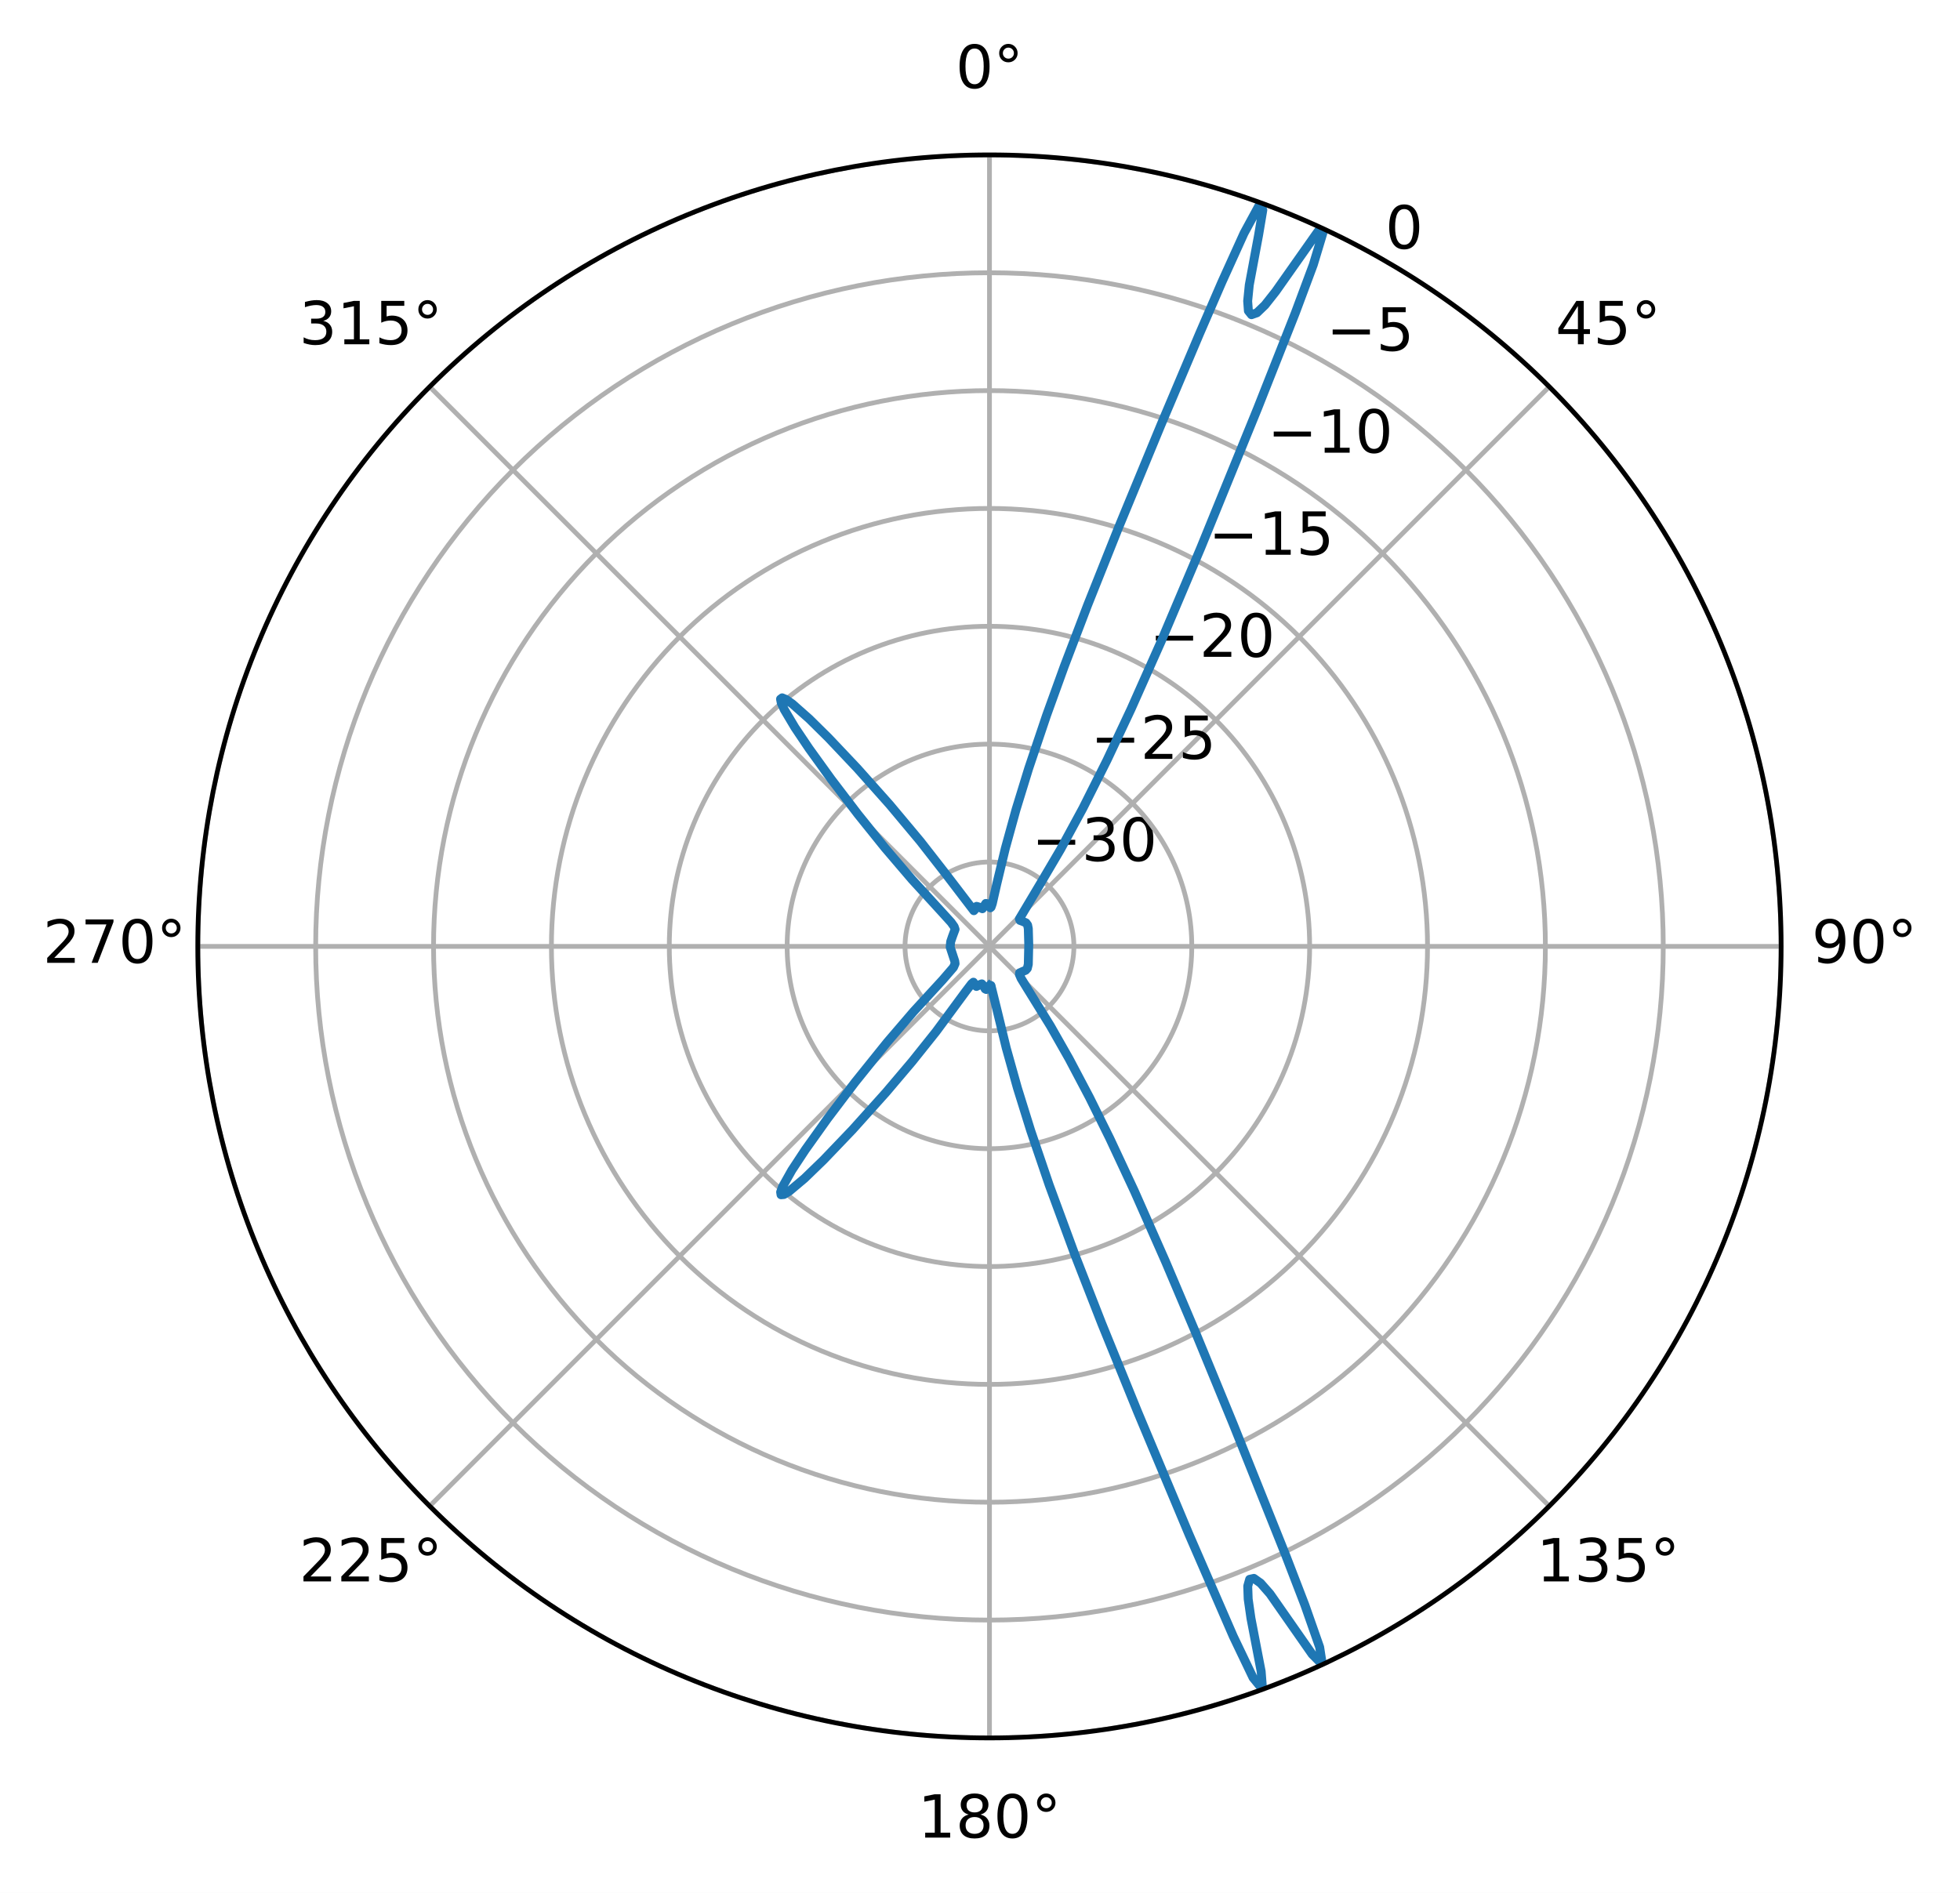
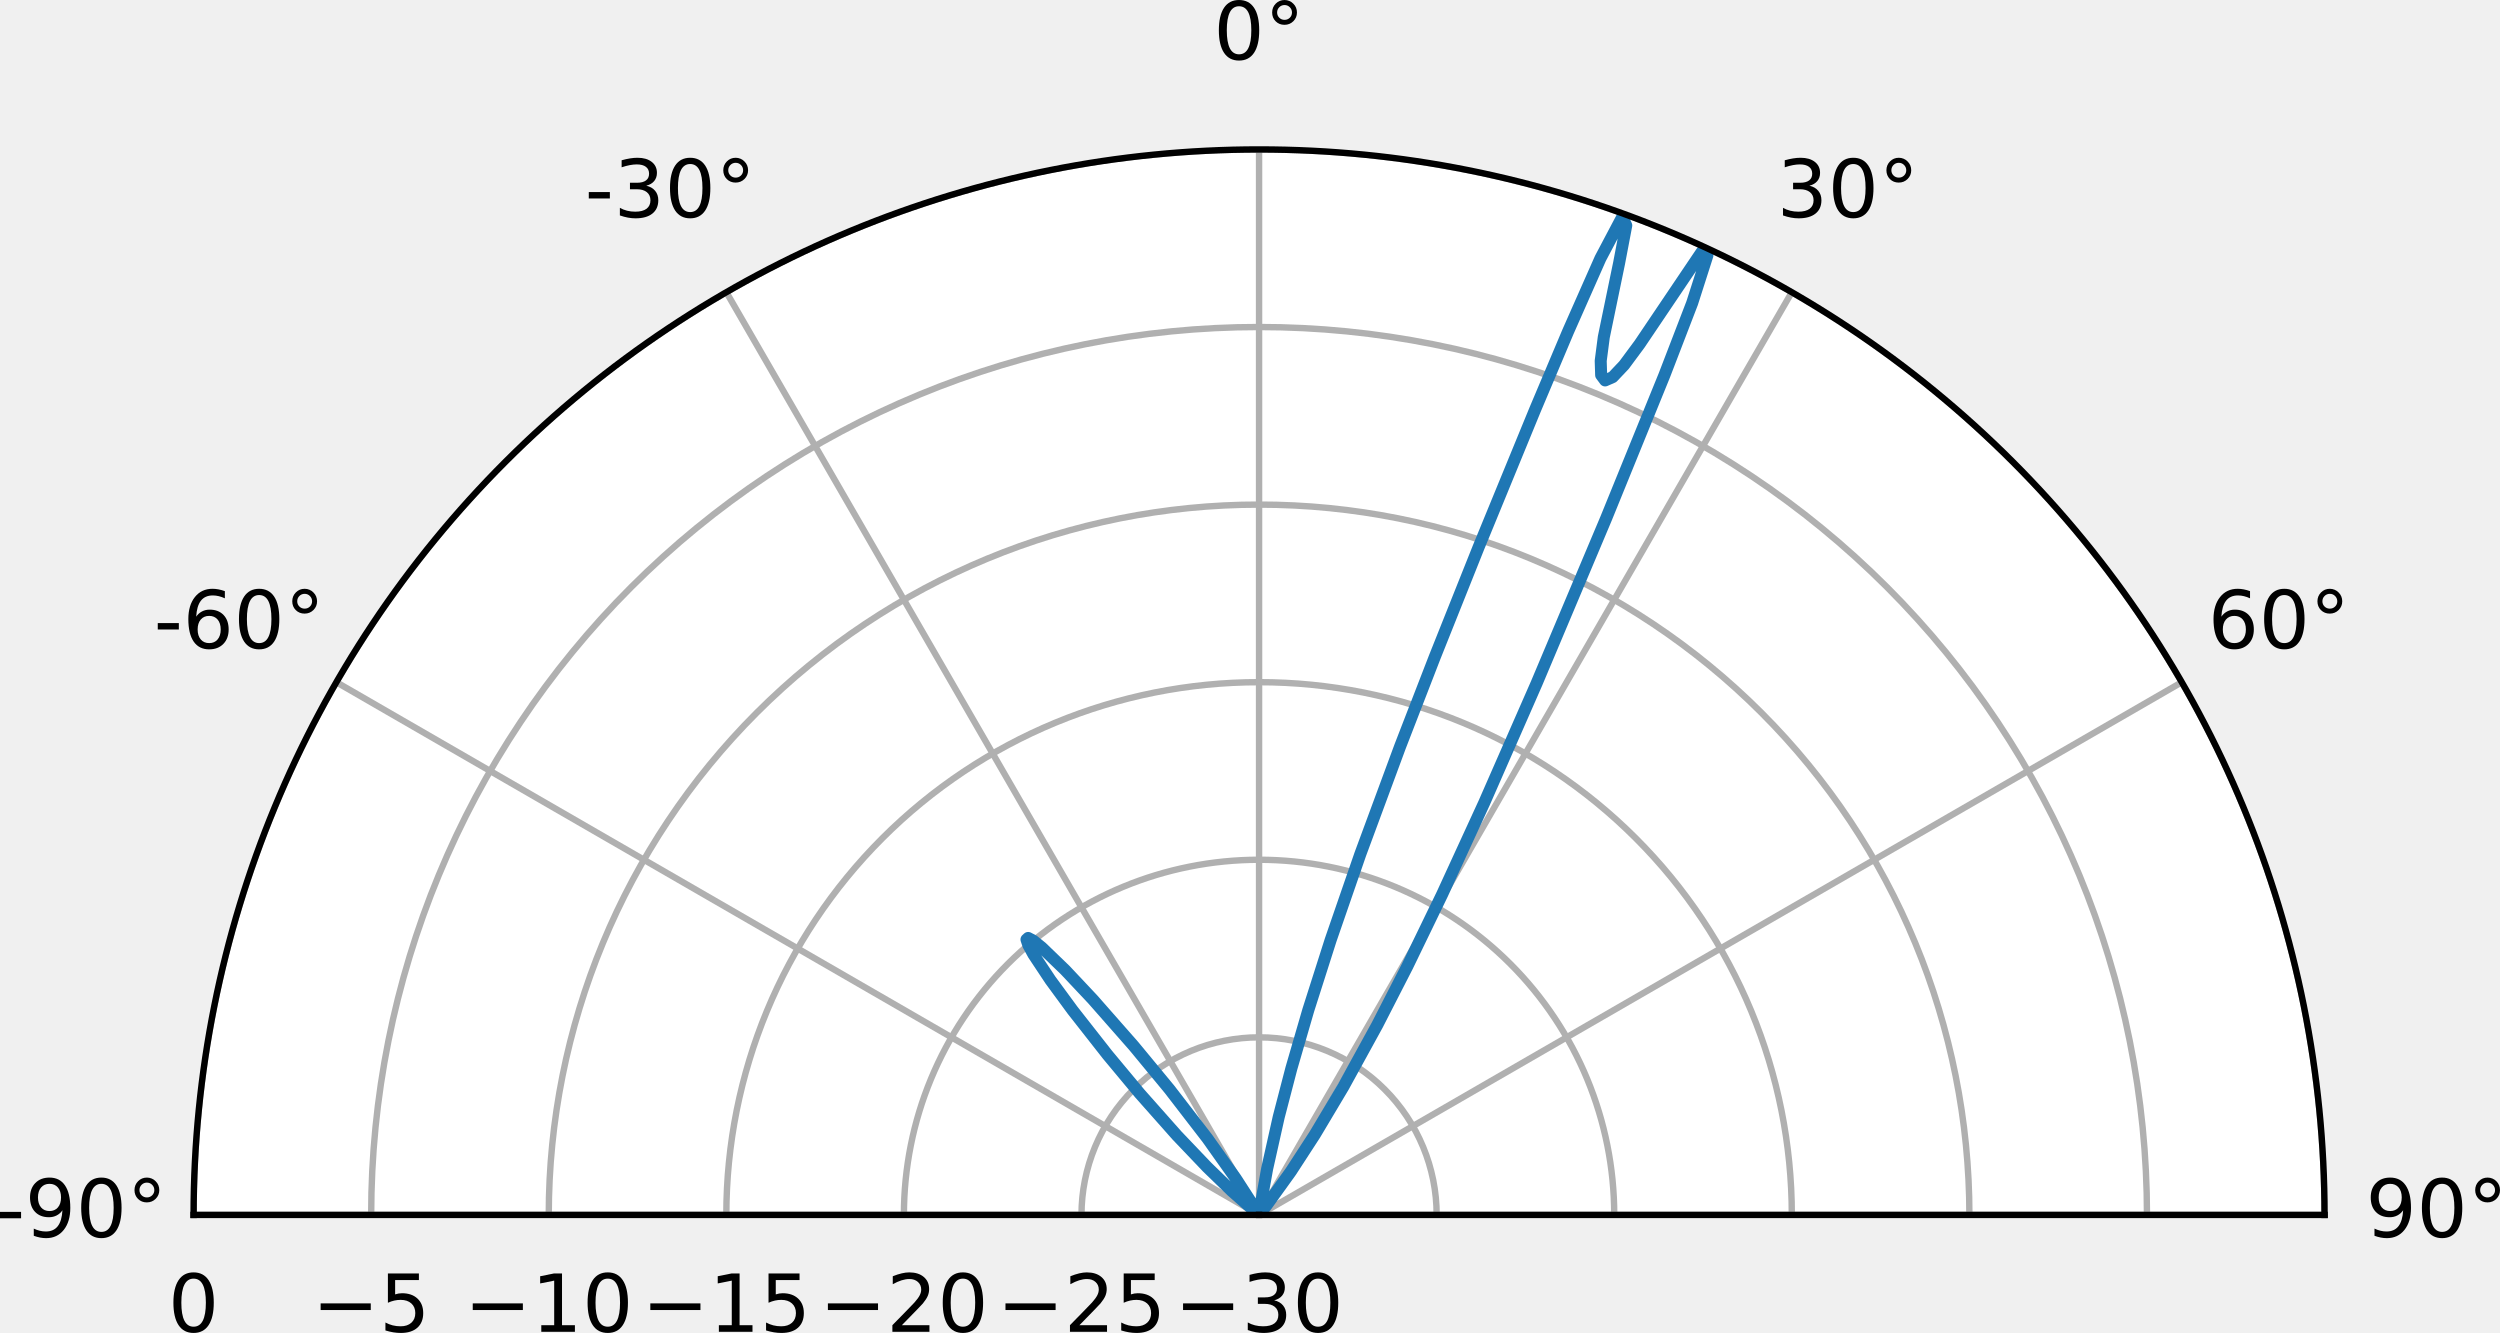
- <svg xmlns="http://www.w3.org/2000/svg" xmlns:xlink="http://www.w3.org/1999/xlink" width="329.418pt" height="318.19pt" viewBox="0 0 329.418 318.19" version="1.1">
-   <defs>
-     <style type="text/css">*{stroke-linejoin: round; stroke-linecap: butt}</style>
+ <svg xmlns="http://www.w3.org/2000/svg" xmlns:xlink="http://www.w3.org/1999/xlink" width="312.2pt" height="166.459pt" viewBox="0 0 312.2 166.459" version="1.1" id="svg237">
+   <defs id="defs6">
+     <style type="text/css" id="style4">*{stroke-linejoin: round; stroke-linecap: butt}</style>
  </defs>
-   <g id="figure_1">
-     <g id="patch_1">
-       <path d="M 0 318.19  L 329.418 318.19  L 329.418 0  L 0 0  z " style="fill: #ffffff" />
-     </g>
-     <g id="axes_1">
-       <g id="patch_2">
-         <path d="M 299.356 159.095  C 299.356 141.622 295.914 124.319 289.227 108.177  C 282.541 92.034 272.74 77.365 260.385 65.01  C 248.029 52.655 233.361 42.854 217.218 36.167  C 201.075 29.481 183.773 26.039 166.3 26.039  C 148.827 26.039 131.524 29.481 115.381 36.167  C 99.239 42.854 84.57 52.655 72.215 65.01  C 59.86 77.365 50.059 92.034 43.372 108.177  C 36.686 124.319 33.244 141.622 33.244 159.095  C 33.244 176.568 36.686 193.871 43.372 210.013  C 50.059 226.156 59.86 240.825 72.215 253.18  C 84.57 265.535 99.239 275.336 115.381 282.023  C 131.524 288.709 148.827 292.151 166.3 292.151  C 183.773 292.151 201.075 288.709 217.218 282.023  C 233.361 275.336 248.029 265.535 260.385 253.18  C 272.74 240.825 282.541 226.156 289.227 210.013  C 295.914 193.871 299.356 176.568 299.356 159.095  M 166.3 159.095  C 166.3 159.095 166.3 159.095 166.3 159.095  C 166.3 159.095 166.3 159.095 166.3 159.095  C 166.3 159.095 166.3 159.095 166.3 159.095  C 166.3 159.095 166.3 159.095 166.3 159.095  C 166.3 159.095 166.3 159.095 166.3 159.095  C 166.3 159.095 166.3 159.095 166.3 159.095  C 166.3 159.095 166.3 159.095 166.3 159.095  C 166.3 159.095 166.3 159.095 166.3 159.095  C 166.3 159.095 166.3 159.095 166.3 159.095  C 166.3 159.095 166.3 159.095 166.3 159.095  C 166.3 159.095 166.3 159.095 166.3 159.095  C 166.3 159.095 166.3 159.095 166.3 159.095  C 166.3 159.095 166.3 159.095 166.3 159.095  C 166.3 159.095 166.3 159.095 166.3 159.095  C 166.3 159.095 166.3 159.095 166.3 159.095  C 166.3 159.095 166.3 159.095 166.3 159.095  z " style="fill: #ffffff" />
-       </g>
-       <g id="matplotlib.axis_1">
-         <g id="xtick_1">
-           <g id="line2d_1">
-             <path d="M 166.3 159.095  L 166.3 26.039  " clip-path="url(#pb7cff22fe9)" style="fill: none; stroke: #b0b0b0; stroke-width: 0.8; stroke-linecap: square" />
-           </g>
-           <g id="text_1">
-             <g transform="translate(160.6185 14.79844) scale(0.1 -0.1)">
-               <defs>
-                 <path id="DejaVuSans-30" d="M 2034 4250  Q 1547 4250 1301 3770  Q 1056 3291 1056 2328  Q 1056 1369 1301 889  Q 1547 409 2034 409  Q 2525 409 2770 889  Q 3016 1369 3016 2328  Q 3016 3291 2770 3770  Q 2525 4250 2034 4250  z M 2034 4750  Q 2819 4750 3233 4129  Q 3647 3509 3647 2328  Q 3647 1150 3233 529  Q 2819 -91 2034 -91  Q 1250 -91 836 529  Q 422 1150 422 2328  Q 422 3509 836 4129  Q 1250 4750 2034 4750  z " transform="scale(0.015625)" />
-                 <path id="DejaVuSans-b0" d="M 1600 4347  Q 1350 4347 1178 4173  Q 1006 4000 1006 3750  Q 1006 3503 1178 3333  Q 1350 3163 1600 3163  Q 1850 3163 2022 3333  Q 2194 3503 2194 3750  Q 2194 3997 2020 4172  Q 1847 4347 1600 4347  z M 1600 4750  Q 1800 4750 1984 4673  Q 2169 4597 2303 4453  Q 2447 4313 2519 4134  Q 2591 3956 2591 3750  Q 2591 3338 2302 3052  Q 2013 2766 1594 2766  Q 1172 2766 890 3047  Q 609 3328 609 3750  Q 609 4169 896 4459  Q 1184 4750 1600 4750  z " transform="scale(0.015625)" />
-               </defs>
-               <use xlink:href="#DejaVuSans-30" />
-               <use xlink:href="#DejaVuSans-b0" x="63.623" />
-             </g>
-           </g>
-         </g>
-         <g id="xtick_2">
-           <g id="line2d_2">
-             <path d="M 166.3 159.095  L 260.385 65.01  " clip-path="url(#pb7cff22fe9)" style="fill: none; stroke: #b0b0b0; stroke-width: 0.8; stroke-linecap: square" />
-           </g>
-           <g id="text_2">
-             <g transform="translate(261.4215 57.87014) scale(0.1 -0.1)">
-               <defs>
-                 <path id="DejaVuSans-34" d="M 2419 4116  L 825 1625  L 2419 1625  L 2419 4116  z M 2253 4666  L 3047 4666  L 3047 1625  L 3713 1625  L 3713 1100  L 3047 1100  L 3047 0  L 2419 0  L 2419 1100  L 313 1100  L 313 1709  L 2253 4666  z " transform="scale(0.015625)" />
-                 <path id="DejaVuSans-35" d="M 691 4666  L 3169 4666  L 3169 4134  L 1269 4134  L 1269 2991  Q 1406 3038 1543 3061  Q 1681 3084 1819 3084  Q 2600 3084 3056 2656  Q 3513 2228 3513 1497  Q 3513 744 3044 326  Q 2575 -91 1722 -91  Q 1428 -91 1123 -41  Q 819 9 494 109  L 494 744  Q 775 591 1075 516  Q 1375 441 1709 441  Q 2250 441 2565 725  Q 2881 1009 2881 1497  Q 2881 1984 2565 2268  Q 2250 2553 1709 2553  Q 1456 2553 1204 2497  Q 953 2441 691 2322  L 691 4666  z " transform="scale(0.015625)" />
-               </defs>
-               <use xlink:href="#DejaVuSans-34" />
-               <use xlink:href="#DejaVuSans-35" x="63.623" />
-               <use xlink:href="#DejaVuSans-b0" x="127.246" />
-             </g>
-           </g>
-         </g>
-         <g id="xtick_3">
-           <g id="line2d_3">
-             <path d="M 166.3 159.095  L 299.356 159.095  " clip-path="url(#pb7cff22fe9)" style="fill: none; stroke: #b0b0b0; stroke-width: 0.8; stroke-linecap: square" />
-           </g>
-           <g id="text_3">
-             <g transform="translate(304.4932 161.8544) scale(0.1 -0.1)">
-               <defs>
-                 <path id="DejaVuSans-39" d="M 703 97  L 703 672  Q 941 559 1184 500  Q 1428 441 1663 441  Q 2288 441 2617 861  Q 2947 1281 2994 2138  Q 2813 1869 2534 1725  Q 2256 1581 1919 1581  Q 1219 1581 811 2004  Q 403 2428 403 3163  Q 403 3881 828 4315  Q 1253 4750 1959 4750  Q 2769 4750 3195 4129  Q 3622 3509 3622 2328  Q 3622 1225 3098 567  Q 2575 -91 1691 -91  Q 1453 -91 1209 -44  Q 966 3 703 97  z M 1959 2075  Q 2384 2075 2632 2365  Q 2881 2656 2881 3163  Q 2881 3666 2632 3958  Q 2384 4250 1959 4250  Q 1534 4250 1286 3958  Q 1038 3666 1038 3163  Q 1038 2656 1286 2365  Q 1534 2075 1959 2075  z " transform="scale(0.015625)" />
-               </defs>
-               <use xlink:href="#DejaVuSans-39" />
-               <use xlink:href="#DejaVuSans-30" x="63.623" />
-               <use xlink:href="#DejaVuSans-b0" x="127.246" />
-             </g>
-           </g>
-         </g>
-         <g id="xtick_4">
-           <g id="line2d_4">
-             <path d="M 166.3 159.095  L 260.385 253.18  " clip-path="url(#pb7cff22fe9)" style="fill: none; stroke: #b0b0b0; stroke-width: 0.8; stroke-linecap: square" />
-           </g>
-           <g id="text_4">
-             <g transform="translate(258.2403 265.8387) scale(0.1 -0.1)">
-               <defs>
-                 <path id="DejaVuSans-31" d="M 794 531  L 1825 531  L 1825 4091  L 703 3866  L 703 4441  L 1819 4666  L 2450 4666  L 2450 531  L 3481 531  L 3481 0  L 794 0  L 794 531  z " transform="scale(0.015625)" />
-                 <path id="DejaVuSans-33" d="M 2597 2516  Q 3050 2419 3304 2112  Q 3559 1806 3559 1356  Q 3559 666 3084 287  Q 2609 -91 1734 -91  Q 1441 -91 1130 -33  Q 819 25 488 141  L 488 750  Q 750 597 1062 519  Q 1375 441 1716 441  Q 2309 441 2620 675  Q 2931 909 2931 1356  Q 2931 1769 2642 2001  Q 2353 2234 1838 2234  L 1294 2234  L 1294 2753  L 1863 2753  Q 2328 2753 2575 2939  Q 2822 3125 2822 3475  Q 2822 3834 2567 4026  Q 2313 4219 1838 4219  Q 1578 4219 1281 4162  Q 984 4106 628 3988  L 628 4550  Q 988 4650 1302 4700  Q 1616 4750 1894 4750  Q 2613 4750 3031 4423  Q 3450 4097 3450 3541  Q 3450 3153 3228 2886  Q 3006 2619 2597 2516  z " transform="scale(0.015625)" />
-               </defs>
-               <use xlink:href="#DejaVuSans-31" />
-               <use xlink:href="#DejaVuSans-33" x="63.623" />
-               <use xlink:href="#DejaVuSans-35" x="127.246" />
-               <use xlink:href="#DejaVuSans-b0" x="190.869" />
-             </g>
-           </g>
-         </g>
-         <g id="xtick_5">
-           <g id="line2d_5">
-             <path d="M 166.3 159.095  L 166.3 292.151  " clip-path="url(#pb7cff22fe9)" style="fill: none; stroke: #b0b0b0; stroke-width: 0.8; stroke-linecap: square" />
-           </g>
-           <g id="text_5">
-             <g transform="translate(154.256 308.9104) scale(0.1 -0.1)">
-               <defs>
-                 <path id="DejaVuSans-38" d="M 2034 2216  Q 1584 2216 1326 1975  Q 1069 1734 1069 1313  Q 1069 891 1326 650  Q 1584 409 2034 409  Q 2484 409 2743 651  Q 3003 894 3003 1313  Q 3003 1734 2745 1975  Q 2488 2216 2034 2216  z M 1403 2484  Q 997 2584 770 2862  Q 544 3141 544 3541  Q 544 4100 942 4425  Q 1341 4750 2034 4750  Q 2731 4750 3128 4425  Q 3525 4100 3525 3541  Q 3525 3141 3298 2862  Q 3072 2584 2669 2484  Q 3125 2378 3379 2068  Q 3634 1759 3634 1313  Q 3634 634 3220 271  Q 2806 -91 2034 -91  Q 1263 -91 848 271  Q 434 634 434 1313  Q 434 1759 690 2068  Q 947 2378 1403 2484  z M 1172 3481  Q 1172 3119 1398 2916  Q 1625 2713 2034 2713  Q 2441 2713 2670 2916  Q 2900 3119 2900 3481  Q 2900 3844 2670 4047  Q 2441 4250 2034 4250  Q 1625 4250 1398 4047  Q 1172 3844 1172 3481  z " transform="scale(0.015625)" />
-               </defs>
-               <use xlink:href="#DejaVuSans-31" />
-               <use xlink:href="#DejaVuSans-38" x="63.623" />
-               <use xlink:href="#DejaVuSans-30" x="127.246" />
-               <use xlink:href="#DejaVuSans-b0" x="190.869" />
-             </g>
-           </g>
-         </g>
-         <g id="xtick_6">
-           <g id="line2d_6">
-             <path d="M 166.3 159.095  L 72.215 253.18  " clip-path="url(#pb7cff22fe9)" style="fill: none; stroke: #b0b0b0; stroke-width: 0.8; stroke-linecap: square" />
-           </g>
-           <g id="text_6">
-             <g transform="translate(50.2717 265.8387) scale(0.1 -0.1)">
-               <defs>
-                 <path id="DejaVuSans-32" d="M 1228 531  L 3431 531  L 3431 0  L 469 0  L 469 531  Q 828 903 1448 1529  Q 2069 2156 2228 2338  Q 2531 2678 2651 2914  Q 2772 3150 2772 3378  Q 2772 3750 2511 3984  Q 2250 4219 1831 4219  Q 1534 4219 1204 4116  Q 875 4013 500 3803  L 500 4441  Q 881 4594 1212 4672  Q 1544 4750 1819 4750  Q 2544 4750 2975 4387  Q 3406 4025 3406 3419  Q 3406 3131 3298 2873  Q 3191 2616 2906 2266  Q 2828 2175 2409 1742  Q 1991 1309 1228 531  z " transform="scale(0.015625)" />
-               </defs>
-               <use xlink:href="#DejaVuSans-32" />
-               <use xlink:href="#DejaVuSans-32" x="63.623" />
-               <use xlink:href="#DejaVuSans-35" x="127.246" />
-               <use xlink:href="#DejaVuSans-b0" x="190.869" />
-             </g>
-           </g>
-         </g>
-         <g id="xtick_7">
-           <g id="line2d_7">
-             <path d="M 166.3 159.095  L 33.244 159.095  " clip-path="url(#pb7cff22fe9)" style="fill: none; stroke: #b0b0b0; stroke-width: 0.8; stroke-linecap: square" />
-           </g>
-           <g id="text_7">
-             <g transform="translate(7.2 161.8544) scale(0.1 -0.1)">
-               <defs>
-                 <path id="DejaVuSans-37" d="M 525 4666  L 3525 4666  L 3525 4397  L 1831 0  L 1172 0  L 2766 4134  L 525 4134  L 525 4666  z " transform="scale(0.015625)" />
-               </defs>
-               <use xlink:href="#DejaVuSans-32" />
-               <use xlink:href="#DejaVuSans-37" x="63.623" />
-               <use xlink:href="#DejaVuSans-30" x="127.246" />
-               <use xlink:href="#DejaVuSans-b0" x="190.869" />
-             </g>
-           </g>
-         </g>
-         <g id="xtick_8">
-           <g id="line2d_8">
-             <path d="M 166.3 159.095  L 72.215 65.01  " clip-path="url(#pb7cff22fe9)" style="fill: none; stroke: #b0b0b0; stroke-width: 0.8; stroke-linecap: square" />
-           </g>
-           <g id="text_8">
-             <g transform="translate(50.2717 57.87014) scale(0.1 -0.1)">
-               <use xlink:href="#DejaVuSans-33" />
-               <use xlink:href="#DejaVuSans-31" x="63.623" />
-               <use xlink:href="#DejaVuSans-35" x="127.246" />
-               <use xlink:href="#DejaVuSans-b0" x="190.869" />
-             </g>
-           </g>
-         </g>
-       </g>
-       <g id="matplotlib.axis_2">
-         <g id="ytick_1">
-           <g id="line2d_9">
-             <path d="M 166.3 144.902  C 168.164 144.902 170.009 145.269 171.731 145.982  C 173.453 146.695 175.018 147.741 176.336 149.059  C 177.654 150.377 178.699 151.942 179.413 153.664  C 180.126 155.386 180.493 157.231 180.493 159.095  C 180.493 160.959 180.126 162.805 179.413 164.527  C 178.699 166.249 177.654 167.813 176.336 169.131  C 175.018 170.449 173.453 171.495 171.731 172.208  C 170.009 172.921 168.164 173.288 166.3 173.288  C 164.436 173.288 162.59 172.921 160.868 172.208  C 159.146 171.495 157.582 170.449 156.264 169.131  C 154.946 167.813 153.9 166.249 153.187 164.527  C 152.474 162.805 152.106 160.959 152.106 159.095  C 152.106 157.231 152.474 155.386 153.187 153.664  C 153.9 151.942 154.946 150.377 156.264 149.059  C 157.582 147.741 159.146 146.695 160.868 145.982  C 162.59 145.269 164.436 144.902 166.3 144.902  " clip-path="url(#pb7cff22fe9)" style="fill: none; stroke: #b0b0b0; stroke-width: 0.8; stroke-linecap: square" />
-           </g>
-           <g id="text_9">
-             <g transform="translate(173.3964 144.7236) scale(0.1 -0.1)">
-               <defs>
-                 <path id="DejaVuSans-2212" d="M 678 2272  L 4684 2272  L 4684 1741  L 678 1741  L 678 2272  z " transform="scale(0.015625)" />
-               </defs>
-               <use xlink:href="#DejaVuSans-2212" />
-               <use xlink:href="#DejaVuSans-33" x="83.789" />
-               <use xlink:href="#DejaVuSans-30" x="147.412" />
-             </g>
-           </g>
-         </g>
-         <g id="ytick_2">
-           <g id="line2d_10">
-             <path d="M 166.3 125.091  C 170.765 125.091 175.187 125.971 179.312 127.68  C 183.438 129.389 187.187 131.893 190.344 135.051  C 193.501 138.208 196.006 141.957 197.715 146.082  C 199.424 150.208 200.303 154.63 200.303 159.095  C 200.303 163.56 199.424 167.982 197.715 172.108  C 196.006 176.233 193.501 179.982 190.344 183.139  C 187.187 186.297 183.438 188.802 179.312 190.51  C 175.187 192.219 170.765 193.099 166.3 193.099  C 161.834 193.099 157.413 192.219 153.287 190.51  C 149.162 188.802 145.413 186.297 142.255 183.139  C 139.098 179.982 136.593 176.233 134.884 172.108  C 133.176 167.982 132.296 163.56 132.296 159.095  C 132.296 154.63 133.176 150.208 134.884 146.082  C 136.593 141.957 139.098 138.208 142.255 135.051  C 145.413 131.893 149.162 129.389 153.287 127.68  C 157.413 125.971 161.834 125.091 166.3 125.091  " clip-path="url(#pb7cff22fe9)" style="fill: none; stroke: #b0b0b0; stroke-width: 0.8; stroke-linecap: square" />
-           </g>
-           <g id="text_10">
-             <g transform="translate(183.3016 127.5673) scale(0.1 -0.1)">
-               <use xlink:href="#DejaVuSans-2212" />
-               <use xlink:href="#DejaVuSans-32" x="83.789" />
-               <use xlink:href="#DejaVuSans-35" x="147.412" />
-             </g>
-           </g>
-         </g>
-         <g id="ytick_3">
-           <g id="line2d_11">
-             <path d="M 166.3 105.281  C 173.367 105.281 180.365 106.673 186.894 109.377  C 193.422 112.082 199.355 116.046 204.352 121.043  C 209.349 126.04 213.313 131.972 216.018 138.501  C 218.722 145.03 220.114 152.028 220.114 159.095  C 220.114 166.162 218.722 173.16 216.018 179.689  C 213.313 186.218 209.349 192.15 204.352 197.147  C 199.355 202.144 193.422 206.109 186.894 208.813  C 180.365 211.517 173.367 212.909 166.3 212.909  C 159.233 212.909 152.235 211.517 145.706 208.813  C 139.177 206.109 133.244 202.144 128.247 197.147  C 123.25 192.15 119.286 186.218 116.582 179.689  C 113.878 173.16 112.486 166.162 112.486 159.095  C 112.486 152.028 113.878 145.03 116.582 138.501  C 119.286 131.972 123.25 126.04 128.247 121.043  C 133.244 116.046 139.177 112.082 145.706 109.377  C 152.235 106.673 159.233 105.281 166.3 105.281  " clip-path="url(#pb7cff22fe9)" style="fill: none; stroke: #b0b0b0; stroke-width: 0.8; stroke-linecap: square" />
-           </g>
-           <g id="text_11">
-             <g transform="translate(193.2068 110.4109) scale(0.1 -0.1)">
-               <use xlink:href="#DejaVuSans-2212" />
-               <use xlink:href="#DejaVuSans-32" x="83.789" />
-               <use xlink:href="#DejaVuSans-30" x="147.412" />
-             </g>
-           </g>
-         </g>
-         <g id="ytick_4">
-           <g id="line2d_12">
-             <path d="M 166.3 85.47  C 175.968 85.47 185.542 87.375 194.475 91.075  C 203.407 94.775 211.524 100.198 218.36 107.035  C 225.197 113.871 230.62 121.988 234.32 130.92  C 238.02 139.852 239.924 149.427 239.924 159.095  C 239.924 168.763 238.02 178.338 234.32 187.27  C 230.62 196.202 225.197 204.319 218.36 211.156  C 211.524 217.992 203.407 223.415 194.475 227.115  C 185.542 230.815 175.968 232.72 166.3 232.72  C 156.631 232.72 147.057 230.815 138.125 227.115  C 129.192 223.415 121.076 217.992 114.239 211.156  C 107.403 204.319 101.979 196.202 98.279 187.27  C 94.58 178.338 92.675 168.763 92.675 159.095  C 92.675 149.427 94.58 139.852 98.279 130.92  C 101.979 121.988 107.403 113.871 114.239 107.035  C 121.076 100.198 129.192 94.775 138.125 91.075  C 147.057 87.375 156.631 85.47 166.3 85.47  " clip-path="url(#pb7cff22fe9)" style="fill: none; stroke: #b0b0b0; stroke-width: 0.8; stroke-linecap: square" />
-           </g>
-           <g id="text_12">
-             <g transform="translate(203.1121 93.25458) scale(0.1 -0.1)">
-               <use xlink:href="#DejaVuSans-2212" />
-               <use xlink:href="#DejaVuSans-31" x="83.789" />
-               <use xlink:href="#DejaVuSans-35" x="147.412" />
-             </g>
-           </g>
-         </g>
-         <g id="ytick_5">
-           <g id="line2d_13">
-             <path d="M 166.3 65.66  C 178.57 65.66 190.72 68.077 202.056 72.772  C 213.392 77.468 223.692 84.35 232.368 93.026  C 241.044 101.703 247.927 112.003 252.623 123.339  C 257.318 134.675 259.735 146.825 259.735 159.095  C 259.735 171.365 257.318 183.515 252.623 194.851  C 247.927 206.187 241.044 216.488 232.368 225.164  C 223.692 233.84 213.392 240.722 202.056 245.418  C 190.72 250.113 178.57 252.53 166.3 252.53  C 154.03 252.53 141.879 250.113 130.544 245.418  C 119.208 240.722 108.907 233.84 100.231 225.164  C 91.555 216.488 84.672 206.187 79.977 194.851  C 75.282 183.515 72.865 171.365 72.865 159.095  C 72.865 146.825 75.282 134.675 79.977 123.339  C 84.672 112.003 91.555 101.703 100.231 93.026  C 108.907 84.35 119.208 77.468 130.544 72.772  C 141.879 68.077 154.03 65.66 166.3 65.66  " clip-path="url(#pb7cff22fe9)" style="fill: none; stroke: #b0b0b0; stroke-width: 0.8; stroke-linecap: square" />
-           </g>
-           <g id="text_13">
-             <g transform="translate(213.0173 76.09822) scale(0.1 -0.1)">
-               <use xlink:href="#DejaVuSans-2212" />
-               <use xlink:href="#DejaVuSans-31" x="83.789" />
-               <use xlink:href="#DejaVuSans-30" x="147.412" />
-             </g>
-           </g>
-         </g>
-         <g id="ytick_6">
-           <g id="line2d_14">
-             <path d="M 166.3 45.85  C 181.171 45.85 195.898 48.779 209.637 54.47  C 223.376 60.161 235.861 68.503 246.376 79.018  C 256.892 89.534 265.234 102.019 270.925 115.758  C 276.616 129.497 279.545 144.224 279.545 159.095  C 279.545 173.966 276.616 188.693 270.925 202.432  C 265.234 216.172 256.892 228.656 246.376 239.172  C 235.861 249.687 223.376 258.029 209.637 263.72  C 195.898 269.411 181.171 272.341 166.3 272.341  C 151.428 272.341 136.702 269.411 122.963 263.72  C 109.223 258.029 96.739 249.687 86.223 239.172  C 75.707 228.656 67.365 216.172 61.675 202.432  C 55.984 188.693 53.054 173.966 53.054 159.095  C 53.054 144.224 55.984 129.497 61.675 115.758  C 67.365 102.019 75.707 89.534 86.223 79.018  C 96.739 68.503 109.223 60.161 122.963 54.47  C 136.702 48.779 151.428 45.85 166.3 45.85  " clip-path="url(#pb7cff22fe9)" style="fill: none; stroke: #b0b0b0; stroke-width: 0.8; stroke-linecap: square" />
-           </g>
-           <g id="text_14">
-             <g transform="translate(222.9225 58.94186) scale(0.1 -0.1)">
-               <use xlink:href="#DejaVuSans-2212" />
-               <use xlink:href="#DejaVuSans-35" x="83.789" />
-             </g>
-           </g>
-         </g>
-         <g id="ytick_7">
-           <g id="line2d_15">
-             <path d="M 166.3 26.039  C 183.773 26.039 201.075 29.481 217.218 36.167  C 233.361 42.854 248.029 52.655 260.385 65.01  C 272.74 77.365 282.541 92.034 289.227 108.177  C 295.914 124.319 299.356 141.622 299.356 159.095  C 299.356 176.568 295.914 193.871 289.227 210.013  C 282.541 226.156 272.74 240.825 260.385 253.18  C 248.029 265.535 233.361 275.336 217.218 282.023  C 201.075 288.709 183.773 292.151 166.3 292.151  C 148.827 292.151 131.524 288.709 115.381 282.023  C 99.239 275.336 84.57 265.535 72.215 253.18  C 59.86 240.825 50.059 226.156 43.372 210.013  C 36.686 193.871 33.244 176.568 33.244 159.095  C 33.244 141.622 36.686 124.319 43.372 108.177  C 50.059 92.034 59.86 77.365 72.215 65.01  C 84.57 52.655 99.239 42.854 115.381 36.167  C 131.524 29.481 148.827 26.039 166.3 26.039  " clip-path="url(#pb7cff22fe9)" style="fill: none; stroke: #b0b0b0; stroke-width: 0.8; stroke-linecap: square" />
-           </g>
-           <g id="text_15">
-             <g transform="translate(232.8278 41.7855) scale(0.1 -0.1)">
-               <use xlink:href="#DejaVuSans-30" />
-             </g>
-           </g>
-         </g>
-       </g>
-       <g id="line2d_16">
-         <path d="M 166.3 165.698  L 165.753 166.332  L 165.578 166.24  L 165.293 165.712  L 165.015 165.39  L 164.789 165.469  L 164.112 165.822  L 163.941 165.64  L 163.603 165.111  L 163.294 165.373  L 162.34 166.623  L 157.324 173.42  L 153.311 178.443  L 148.922 183.625  L 143.302 189.885  L 138.424 194.983  L 135.218 198.088  L 132.617 200.278  L 131.752 200.797  L 131.272 200.84  L 131.202 200.393  L 131.522 199.498  L 133.081 196.72  L 135.352 193.271  L 139.096 188.021  L 143.689 181.956  L 149.117 175.205  L 153.56 170.026  L 158.429 164.727  L 160.252 162.612  L 160.519 161.987  L 160.465 161.569  L 159.696 159.209  L 159.779 158.302  L 160.085 157.404  L 160.521 156.227  L 160.366 155.768  L 159.848 155.038  L 158.093 153.105  L 153.298 147.868  L 148.728 142.517  L 144.208 136.899  L 139.707 130.997  L 135.969 125.812  L 133.605 122.298  L 131.811 119.282  L 131.316 118.193  L 131.186 117.514  L 131.461 117.31  L 132.14 117.596  L 133.174 118.332  L 135.988 120.821  L 139.254 124.048  L 144.071 129.139  L 149.536 135.274  L 154.671 141.414  L 158.831 146.748  L 163.675 153.089  L 163.799 152.955  L 164.133 152.362  L 164.383 152.426  L 165.11 152.758  L 165.309 152.444  L 165.685 151.871  L 165.869 151.901  L 166.149 152.255  L 166.443 152.601  L 166.57 152.489  L 166.776 151.899  L 167.528 148.59  L 168.967 142.609  L 170.771 136.073  L 172.904 129.138  L 175.888 120.276  L 178.884 111.982  L 182.777 101.768  L 187.951 88.793  L 195.115 71.444  L 201.582 56.156  L 205.361 47.425  L 209.084 39.207  L 211.671 34.439  L 212.241 35.3  L 211.53 39.529  L 209.966 47.908  L 209.695 50.609  L 209.818 52.255  L 210.336 52.901  L 211.257 52.578  L 212.605 51.282  L 214.411 48.992  L 221.588 38.804  L 222.335 39.174  L 220.727 44.498  L 217.715 52.576  L 211.355 68.676  L 201.803 92.12  L 195.16 107.812  L 190.104 119.181  L 186.058 127.783  L 182.006 135.857  L 178.262 142.76  L 175.116 148.106  L 171.324 154.473  L 171.43 154.721  L 171.858 154.875  L 172.435 155.128  L 172.708 155.502  L 172.829 156.107  L 172.904 158.794  L 172.827 162.108  L 172.659 162.793  L 172.376 163.105  L 171.885 163.308  L 171.359 163.547  L 171.338 163.819  L 171.618 164.473  L 172.725 166.281  L 176.541 172.452  L 179.692 177.999  L 183.122 184.497  L 186.519 191.363  L 190.673 200.257  L 195.886 212.058  L 200.852 223.783  L 207.297 239.463  L 216.065 261.375  L 219.31 269.807  L 221.796 276.896  L 222.247 279.817  L 220.532 278.071  L 213.449 267.929  L 211.875 266.137  L 210.744 265.329  L 210.027 265.49  L 209.707 266.63  L 209.782 268.797  L 210.247 272.04  L 211.964 280.968  L 212.196 283.972  L 210.605 282.024  L 207.28 275.08  L 199.814 257.89  L 191.219 237.376  L 185.17 222.489  L 180.699 211.034  L 176.336 199.186  L 173.225 190.044  L 171 182.894  L 169.112 176.141  L 167.6 169.921  L 166.548 165.665  L 166.382 165.611  L 166.3 165.698  L 166.3 165.698  " clip-path="url(#pb7cff22fe9)" style="fill: none; stroke: #1f77b4; stroke-width: 1.5; stroke-linecap: square" />
-       </g>
-       <g id="patch_3">
-         <path d="M 166.3 26.039  C 148.827 26.039 131.524 29.481 115.381 36.167  C 99.239 42.854 84.57 52.655 72.215 65.01  C 59.86 77.365 50.059 92.034 43.372 108.177  C 36.686 124.319 33.244 141.622 33.244 159.095  C 33.244 176.568 36.686 193.871 43.372 210.013  C 50.059 226.156 59.86 240.825 72.215 253.18  C 84.57 265.535 99.239 275.336 115.381 282.023  C 131.524 288.709 148.827 292.151 166.3 292.151  C 183.773 292.151 201.075 288.709 217.218 282.023  C 233.361 275.336 248.029 265.535 260.385 253.18  C 272.74 240.825 282.541 226.156 289.227 210.013  C 295.914 193.871 299.356 176.568 299.356 159.095  C 299.356 141.622 295.914 124.319 289.227 108.177  C 282.541 92.034 272.74 77.365 260.385 65.01  C 248.029 52.655 233.361 42.854 217.218 36.167  C 201.075 29.481 183.773 26.039 166.3 26.039  " style="fill: none; stroke: #000000; stroke-width: 0.8; stroke-linejoin: miter; stroke-linecap: square" />
-       </g>
+   <g id="axes_1" transform="translate(-7.689063,-55.0655)">
+     <g id="patch_2">
+       <path d="m 297.978,206.784 c 0,-35.275 -14.028,-69.142 -38.971,-94.085 -24.943,-24.943 -58.81,-38.971 -94.085,-38.971 -35.275,0 -69.142,14.028 -94.085,38.971 -24.943,24.943 -38.971,58.81 -38.971,94.085 H 164.922 c 0,0 0,0 0,0 0,0 0,0 0,0 0,0 0,0 0,0 0,0 0,0 0,0 z" style="fill:#ffffff" id="path11" />
+     </g>
+     <g id="matplotlib.axis_1">
+       <g id="xtick_1">
+         <g id="line2d_1">
+           <path d="M 164.922,206.784 H 31.866" clip-path="url(#p4f663099d0)" style="fill:none;stroke:#b0b0b0;stroke-width:0.8;stroke-linecap:square" id="path14" />
+         </g>
+         <g id="text_1">
+           <g transform="matrix(0.1,0,0,-0.1,7.2,209.5434)" id="g31">
+             <defs id="defs21">
+               <path id="DejaVuSans-2d" d="M 313,2009 H 1997 V 1497 H 313 Z" transform="scale(0.015625)" />
+               <path id="DejaVuSans-39" d="m 703,97 v 575 q 238,-113 481,-172 244,-59 479,-59 625,0 954,420 330,420 377,1277 -181,-269 -460,-413 -278,-144 -615,-144 -700,0 -1108,423 -408,424 -408,1159 0,718 425,1152 425,435 1131,435 810,0 1236,-621 427,-620 427,-1801 Q 3622,1225 3098,567 2575,-91 1691,-91 1453,-91 1209,-44 966,3 703,97 Z m 1256,1978 q 425,0 673,290 249,291 249,798 0,503 -249,795 -248,292 -673,292 -425,0 -673,-292 -248,-292 -248,-795 0,-507 248,-798 248,-290 673,-290 z" transform="scale(0.015625)" />
+               <path id="DejaVuSans-30" d="m 2034,4250 q -487,0 -733,-480 -245,-479 -245,-1442 0,-959 245,-1439 246,-480 733,-480 491,0 736,480 246,480 246,1439 0,963 -246,1442 -245,480 -736,480 z m 0,500 q 785,0 1199,-621 414,-620 414,-1801 0,-1178 -414,-1799 -414,-620 -1199,-620 -784,0 -1198,620 -414,621 -414,1799 0,1181 414,1801 414,621 1198,621 z" transform="scale(0.015625)" />
+               <path id="DejaVuSans-b0" d="m 1600,4347 q -250,0 -422,-174 -172,-173 -172,-423 0,-247 172,-417 172,-170 422,-170 250,0 422,170 172,170 172,417 0,247 -174,422 -173,175 -420,175 z m 0,403 q 200,0 384,-77 185,-76 319,-220 144,-140 216,-319 72,-178 72,-384 0,-412 -289,-698 -289,-286 -708,-286 -422,0 -704,281 -281,281 -281,703 0,419 287,709 288,291 704,291 z" transform="scale(0.015625)" />
+             </defs>
+             <use xlink:href="#DejaVuSans-2d" id="use23" />
+             <use xlink:href="#DejaVuSans-39" x="36.084" id="use25" />
+             <use xlink:href="#DejaVuSans-30" x="99.707" id="use27" />
+             <use xlink:href="#DejaVuSans-b0" x="163.33" id="use29" />
+           </g>
+         </g>
+       </g>
+       <g id="xtick_2">
+         <g id="line2d_2">
+           <path d="M 164.922,206.784 49.693,140.256" clip-path="url(#p4f663099d0)" style="fill:none;stroke:#b0b0b0;stroke-width:0.8;stroke-linecap:square" id="path35" />
+         </g>
+         <g id="text_2">
+           <g transform="matrix(0.1,0,0,-0.1,26.90177,136.0154)" id="g49">
+             <defs id="defs39">
+               <path id="DejaVuSans-36" d="m 2113,2584 q -425,0 -674,-291 -248,-290 -248,-796 0,-503 248,-796 249,-292 674,-292 425,0 673,292 248,293 248,796 0,506 -248,796 -248,291 -673,291 z m 1253,1979 v -575 q -238,112 -480,171 -242,60 -480,60 -625,0 -955,-422 -329,-422 -376,-1275 184,272 462,417 279,145 613,145 703,0 1111,-427 408,-426 408,-1160 0,-719 -425,-1154 -425,-434 -1131,-434 -810,0 -1238,620 -428,621 -428,1799 0,1106 525,1764 525,658 1409,658 238,0 480,-47 242,-47 505,-140 z" transform="scale(0.015625)" />
+             </defs>
+             <use xlink:href="#DejaVuSans-2d" id="use41" />
+             <use xlink:href="#DejaVuSans-36" x="36.084" id="use43" />
+             <use xlink:href="#DejaVuSans-30" x="99.707" id="use45" />
+             <use xlink:href="#DejaVuSans-b0" x="163.33" id="use47" />
+           </g>
+         </g>
+       </g>
+       <g id="xtick_3">
+         <g id="line2d_3">
+           <path d="M 164.922,206.784 98.394,91.554" clip-path="url(#p4f663099d0)" style="fill:none;stroke:#b0b0b0;stroke-width:0.8;stroke-linecap:square" id="path53" />
+         </g>
+         <g id="text_3">
+           <g transform="matrix(0.1,0,0,-0.1,80.728,82.18914)" id="g67">
+             <defs id="defs57">
+               <path id="DejaVuSans-33" d="m 2597,2516 q 453,-97 707,-404 255,-306 255,-756 0,-690 -475,-1069 -475,-378 -1350,-378 -293,0 -604,58 -311,58 -642,174 v 609 q 262,-153 574,-231 313,-78 654,-78 593,0 904,234 311,234 311,681 0,413 -289,645 -289,233 -804,233 h -544 v 519 h 569 q 465,0 712,186 247,186 247,536 0,359 -255,551 -254,193 -729,193 -260,0 -557,-57 -297,-56 -653,-174 v 562 q 360,100 674,150 314,50 592,50 719,0 1137,-327 419,-326 419,-882 0,-388 -222,-655 -222,-267 -631,-370 z" transform="scale(0.015625)" />
+             </defs>
+             <use xlink:href="#DejaVuSans-2d" id="use59" />
+             <use xlink:href="#DejaVuSans-33" x="36.084" id="use61" />
+             <use xlink:href="#DejaVuSans-30" x="99.707" id="use63" />
+             <use xlink:href="#DejaVuSans-b0" x="163.33" id="use65" />
+           </g>
+         </g>
+       </g>
+       <g id="xtick_4">
+         <g id="line2d_4">
+           <path d="M 164.922,206.784 V 73.728" clip-path="url(#p4f663099d0)" style="fill:none;stroke:#b0b0b0;stroke-width:0.8;stroke-linecap:square" id="path71" />
+         </g>
+         <g id="text_4">
+           <g transform="matrix(0.1,0,0,-0.1,159.2412,62.48738)" id="g78">
+             <use xlink:href="#DejaVuSans-30" id="use74" />
+             <use xlink:href="#DejaVuSans-b0" x="63.623" id="use76" />
+           </g>
+         </g>
+       </g>
+       <g id="xtick_5">
+         <g id="line2d_5">
+           <path d="m 164.922,206.784 66.528,-115.23" clip-path="url(#p4f663099d0)" style="fill:none;stroke:#b0b0b0;stroke-width:0.8;stroke-linecap:square" id="path82" />
+         </g>
+         <g id="text_5">
+           <g transform="matrix(0.1,0,0,-0.1,229.5879,82.18914)" id="g91">
+             <use xlink:href="#DejaVuSans-33" id="use85" />
+             <use xlink:href="#DejaVuSans-30" x="63.623" id="use87" />
+             <use xlink:href="#DejaVuSans-b0" x="127.246" id="use89" />
+           </g>
+         </g>
+       </g>
+       <g id="xtick_6">
+         <g id="line2d_6">
+           <path d="M 164.922,206.784 280.152,140.256" clip-path="url(#p4f663099d0)" style="fill:none;stroke:#b0b0b0;stroke-width:0.8;stroke-linecap:square" id="path95" />
+         </g>
+         <g id="text_6">
+           <g transform="matrix(0.1,0,0,-0.1,283.4141,136.0154)" id="g104">
+             <use xlink:href="#DejaVuSans-36" id="use98" />
+             <use xlink:href="#DejaVuSans-30" x="63.623" id="use100" />
+             <use xlink:href="#DejaVuSans-b0" x="127.246" id="use102" />
+           </g>
+         </g>
+       </g>
+       <g id="xtick_7">
+         <g id="line2d_7">
+           <path d="m 164.922,206.784 h 133.056" clip-path="url(#p4f663099d0)" style="fill:none;stroke:#b0b0b0;stroke-width:0.8;stroke-linecap:square" id="path108" />
+         </g>
+         <g id="text_7">
+           <g transform="matrix(0.1,0,0,-0.1,303.1159,209.5434)" id="g117">
+             <use xlink:href="#DejaVuSans-39" id="use111" />
+             <use xlink:href="#DejaVuSans-30" x="63.623" id="use113" />
+             <use xlink:href="#DejaVuSans-b0" x="127.246" id="use115" />
+           </g>
+         </g>
+       </g>
+     </g>
+     <g id="matplotlib.axis_2">
+       <g id="ytick_1">
+         <g id="line2d_8">
+           <path d="m 164.922,206.784 c 0,0 0,0 0,0 0,0 0,0 0,0 0,0 0,0 0,0 0,0 0,0 0,0" clip-path="url(#p4f663099d0)" style="fill:none;stroke:#b0b0b0;stroke-width:0.8;stroke-linecap:square" id="path122" />
+         </g>
+         <g id="text_8">
+           <g transform="matrix(0.1,0,0,-0.1,154.3701,221.3824)" id="g134">
+             <defs id="defs126">
+               <path id="DejaVuSans-2212" d="M 678,2272 H 4684 V 1741 H 678 Z" transform="scale(0.015625)" />
+             </defs>
+             <use xlink:href="#DejaVuSans-2212" id="use128" />
+             <use xlink:href="#DejaVuSans-33" x="83.789" id="use130" />
+             <use xlink:href="#DejaVuSans-30" x="147.412" id="use132" />
+           </g>
+         </g>
+       </g>
+       <g id="ytick_2">
+         <g id="line2d_9">
+           <path d="m 142.746,206.784 c 0,-5.879 2.338,-11.524 6.495,-15.681 4.157,-4.157 9.802,-6.495 15.681,-6.495 5.879,0 11.524,2.338 15.681,6.495 4.157,4.157 6.495,9.802 6.495,15.681" clip-path="url(#p4f663099d0)" style="fill:none;stroke:#b0b0b0;stroke-width:0.8;stroke-linecap:square" id="path138" />
+         </g>
+         <g id="text_9">
+           <g transform="matrix(0.1,0,0,-0.1,132.1941,221.3824)" id="g151">
+             <defs id="defs143">
+               <path id="DejaVuSans-32" d="M 1228,531 H 3431 V 0 H 469 v 531 q 359,372 979,998 621,627 780,809 303,340 423,576 121,236 121,464 0,372 -261,606 -261,235 -680,235 -297,0 -627,-103 -329,-103 -704,-313 v 638 q 381,153 712,231 332,78 607,78 725,0 1156,-363 431,-362 431,-968 0,-288 -108,-546 -107,-257 -392,-607 -78,-91 -497,-524 Q 1991,1309 1228,531 Z" transform="scale(0.015625)" />
+               <path id="DejaVuSans-35" d="M 691,4666 H 3169 V 4134 H 1269 V 2991 q 137,47 274,70 138,23 276,23 781,0 1237,-428 457,-428 457,-1159 Q 3513,744 3044,326 2575,-91 1722,-91 1428,-91 1123,-41 819,9 494,109 v 635 q 281,-153 581,-228 300,-75 634,-75 541,0 856,284 316,284 316,772 0,487 -316,771 -315,285 -856,285 -253,0 -505,-56 -251,-56 -513,-175 z" transform="scale(0.015625)" />
+             </defs>
+             <use xlink:href="#DejaVuSans-2212" id="use145" />
+             <use xlink:href="#DejaVuSans-32" x="83.789" id="use147" />
+             <use xlink:href="#DejaVuSans-35" x="147.412" id="use149" />
+           </g>
+         </g>
+       </g>
+       <g id="ytick_3">
+         <g id="line2d_10">
+           <path d="m 120.57,206.784 c 0,-11.758 4.676,-23.047 12.99,-31.362 8.314,-8.314 19.603,-12.99 31.362,-12.99 11.758,0 23.047,4.676 31.362,12.99 8.314,8.314 12.99,19.603 12.99,31.362" clip-path="url(#p4f663099d0)" style="fill:none;stroke:#b0b0b0;stroke-width:0.8;stroke-linecap:square" id="path155" />
+         </g>
+         <g id="text_10">
+           <g transform="matrix(0.1,0,0,-0.1,110.0181,221.3824)" id="g164">
+             <use xlink:href="#DejaVuSans-2212" id="use158" />
+             <use xlink:href="#DejaVuSans-32" x="83.789" id="use160" />
+             <use xlink:href="#DejaVuSans-30" x="147.412" id="use162" />
+           </g>
+         </g>
+       </g>
+       <g id="ytick_4">
+         <g id="line2d_11">
+           <path d="m 98.394,206.784 c 0,-17.638 7.014,-34.571 19.486,-47.042 12.472,-12.472 29.405,-19.486 47.042,-19.486 17.638,0 34.571,7.014 47.042,19.486 12.472,12.472 19.486,29.405 19.486,47.042" clip-path="url(#p4f663099d0)" style="fill:none;stroke:#b0b0b0;stroke-width:0.8;stroke-linecap:square" id="path168" />
+         </g>
+         <g id="text_11">
+           <g transform="matrix(0.1,0,0,-0.1,87.84206,221.3824)" id="g180">
+             <defs id="defs172">
+               <path id="DejaVuSans-31" d="M 794,531 H 1825 V 4091 L 703,3866 v 575 l 1116,225 h 631 V 531 H 3481 V 0 H 794 Z" transform="scale(0.015625)" />
+             </defs>
+             <use xlink:href="#DejaVuSans-2212" id="use174" />
+             <use xlink:href="#DejaVuSans-31" x="83.789" id="use176" />
+             <use xlink:href="#DejaVuSans-35" x="147.412" id="use178" />
+           </g>
+         </g>
+       </g>
+       <g id="ytick_5">
+         <g id="line2d_12">
+           <path d="m 76.218,206.784 c 0,-23.517 9.352,-46.094 25.981,-62.723 16.629,-16.629 39.206,-25.981 62.723,-25.981 23.517,0 46.094,9.352 62.723,25.981 16.629,16.629 25.981,39.206 25.981,62.723" clip-path="url(#p4f663099d0)" style="fill:none;stroke:#b0b0b0;stroke-width:0.8;stroke-linecap:square" id="path184" />
+         </g>
+         <g id="text_12">
+           <g transform="matrix(0.1,0,0,-0.1,65.66606,221.3824)" id="g193">
+             <use xlink:href="#DejaVuSans-2212" id="use187" />
+             <use xlink:href="#DejaVuSans-31" x="83.789" id="use189" />
+             <use xlink:href="#DejaVuSans-30" x="147.412" id="use191" />
+           </g>
+         </g>
+       </g>
+       <g id="ytick_6">
+         <g id="line2d_13">
+           <path d="m 54.042,206.784 c 0,-29.396 11.69,-57.618 32.476,-78.404 20.786,-20.786 49.008,-32.476 78.404,-32.476 29.396,0 57.618,11.69 78.404,32.476 20.786,20.786 32.476,49.008 32.476,78.404" clip-path="url(#p4f663099d0)" style="fill:none;stroke:#b0b0b0;stroke-width:0.8;stroke-linecap:square" id="path197" />
+         </g>
+         <g id="text_13">
+           <g transform="matrix(0.1,0,0,-0.1,46.67131,221.3824)" id="g204">
+             <use xlink:href="#DejaVuSans-2212" id="use200" />
+             <use xlink:href="#DejaVuSans-35" x="83.789" id="use202" />
+           </g>
+         </g>
+       </g>
+       <g id="ytick_7">
+         <g id="line2d_14">
+           <path d="m 31.866,206.784 c 0,-35.275 14.028,-69.142 38.971,-94.085 C 95.781,87.756 129.647,73.728 164.922,73.728 c 35.275,0 69.142,14.028 94.085,38.971 24.943,24.943 38.971,58.81 38.971,94.085" clip-path="url(#p4f663099d0)" style="fill:none;stroke:#b0b0b0;stroke-width:0.8;stroke-linecap:square" id="path208" />
+         </g>
+         <g id="text_14">
+           <g transform="matrix(0.1,0,0,-0.1,28.68516,221.3824)" id="g213">
+             <use xlink:href="#DejaVuSans-30" id="use211" />
+           </g>
+         </g>
+       </g>
+     </g>
+     <g id="line2d_15">
+       <path d="m 164.806,206.978 -2.432,3.817 -3.396,4.844 -3.315,4.391 -4.072,5.079 -4.826,5.669 -5.222,5.718 -3.118,3.104 -1.211,1.061 -0.856,0.602 -0.433,0.078 0.015,-0.456 0.44,-0.943 1.88,-2.961 2.658,-3.69 4.359,-5.62 5.381,-6.466 4.515,-5.049 3.7,-3.843 3.676,-3.494 2.325,-1.997 m -0.264,-0.295 -3.065,-2.698 -3.093,-2.999 -3.795,-3.979 -4.625,-5.218 -4.04,-4.852 -4.354,-5.549 -2.76,-3.761 -2.136,-3.219 -0.631,-1.154 -0.234,-0.709 0.209,-0.191 0.651,0.345 1.044,0.842 2.925,2.821 3.447,3.664 5.111,5.811 4.462,5.403 4.749,6.16 3.532,4.982 2.541,3.938 m 0.484,-0.116 0.891,-4.994 1.455,-6.506 1.576,-6.054 2.111,-7.27 2.796,-8.77 3.704,-10.722 4.97,-13.445 4.315,-11.144 5.47,-13.699 7.058,-17.188 4.129,-9.781 4.04,-9.135 2.736,-5.185 0.494,1.065 -0.897,4.714 -1.91,9.236 -0.384,2.955 0.055,1.781 0.495,0.667 0.945,-0.415 1.423,-1.503 1.934,-2.612 7.749,-11.499 0.724,0.416 -1.902,5.943 -3.463,8.998 -7.289,17.914 -8.67,20.569 -6.546,14.929 -5.242,11.41 -4.373,9.033 -3.742,7.303 -4.239,7.724 -3.556,5.965 -2.99,4.603 -3.056,4.253 -0.529,0.683 m -0.255,0.67 2.224,2.948 2.677,3.897 3.191,5.076 3.795,6.57 3.324,6.177 3.835,7.559 4.498,9.375 5.421,11.899 6.829,15.687 2.278,5.368 m -14.267,0 -5.342,-13.641 -5.232,-14.013 -3.885,-11.11 -2.929,-9.058 -2.213,-7.497 -1.656,-6.242 -1.538,-6.714 -0.953,-5.169 -0.165,-1.079 v 0" clip-path="url(#p4f663099d0)" style="fill:none;stroke:#1f77b4;stroke-width:1.5;stroke-linecap:square" id="path218" />
+     </g>
+     <g id="patch_3">
+       <path d="m 297.978,206.784 c 0,-35.275 -14.028,-69.142 -38.971,-94.085 -24.943,-24.943 -58.81,-38.971 -94.085,-38.971 -35.275,0 -69.142,14.028 -94.085,38.971 -24.943,24.943 -38.971,58.81 -38.971,94.085" style="fill:none;stroke:#000000;stroke-width:0.8;stroke-linecap:square;stroke-linejoin:miter" id="path221" />
+     </g>
+     <g id="patch_4">
+       <path d="M 164.922,206.784 H 31.866" style="fill:none;stroke:#000000;stroke-width:0.8;stroke-linecap:square;stroke-linejoin:miter" id="path224" />
+     </g>
+     <g id="patch_5">
+       <path d="m 164.922,206.784 h 133.056" style="fill:none;stroke:#000000;stroke-width:0.8;stroke-linecap:square;stroke-linejoin:miter" id="path227" />
    </g>
  </g>
-   <defs>
-     <clipPath id="pb7cff22fe9">
-       <path d="M 299.356 159.095  C 299.356 141.622 295.914 124.319 289.227 108.177  C 282.541 92.034 272.74 77.365 260.385 65.01  C 248.029 52.655 233.361 42.854 217.218 36.167  C 201.075 29.481 183.773 26.039 166.3 26.039  C 148.827 26.039 131.524 29.481 115.381 36.167  C 99.239 42.854 84.57 52.655 72.215 65.01  C 59.86 77.365 50.059 92.034 43.372 108.177  C 36.686 124.319 33.244 141.622 33.244 159.095  C 33.244 176.568 36.686 193.871 43.372 210.013  C 50.059 226.156 59.86 240.825 72.215 253.18  C 84.57 265.535 99.239 275.336 115.381 282.023  C 131.524 288.709 148.827 292.151 166.3 292.151  C 183.773 292.151 201.075 288.709 217.218 282.023  C 233.361 275.336 248.029 265.535 260.385 253.18  C 272.74 240.825 282.541 226.156 289.227 210.013  C 295.914 193.871 299.356 176.568 299.356 159.095  M 166.3 159.095  C 166.3 159.095 166.3 159.095 166.3 159.095  C 166.3 159.095 166.3 159.095 166.3 159.095  C 166.3 159.095 166.3 159.095 166.3 159.095  C 166.3 159.095 166.3 159.095 166.3 159.095  C 166.3 159.095 166.3 159.095 166.3 159.095  C 166.3 159.095 166.3 159.095 166.3 159.095  C 166.3 159.095 166.3 159.095 166.3 159.095  C 166.3 159.095 166.3 159.095 166.3 159.095  C 166.3 159.095 166.3 159.095 166.3 159.095  C 166.3 159.095 166.3 159.095 166.3 159.095  C 166.3 159.095 166.3 159.095 166.3 159.095  C 166.3 159.095 166.3 159.095 166.3 159.095  C 166.3 159.095 166.3 159.095 166.3 159.095  C 166.3 159.095 166.3 159.095 166.3 159.095  C 166.3 159.095 166.3 159.095 166.3 159.095  C 166.3 159.095 166.3 159.095 166.3 159.095  z " />
+   <defs id="defs235">
+     <clipPath id="p4f663099d0">
+       <path d="m 297.978,206.784 c 0,-35.275 -14.028,-69.142 -38.971,-94.085 -24.943,-24.943 -58.81,-38.971 -94.085,-38.971 -35.275,0 -69.142,14.028 -94.085,38.971 -24.943,24.943 -38.971,58.81 -38.971,94.085 H 164.922 c 0,0 0,0 0,0 0,0 0,0 0,0 0,0 0,0 0,0 0,0 0,0 0,0 z" id="path232" />
    </clipPath>
  </defs>
</svg>
